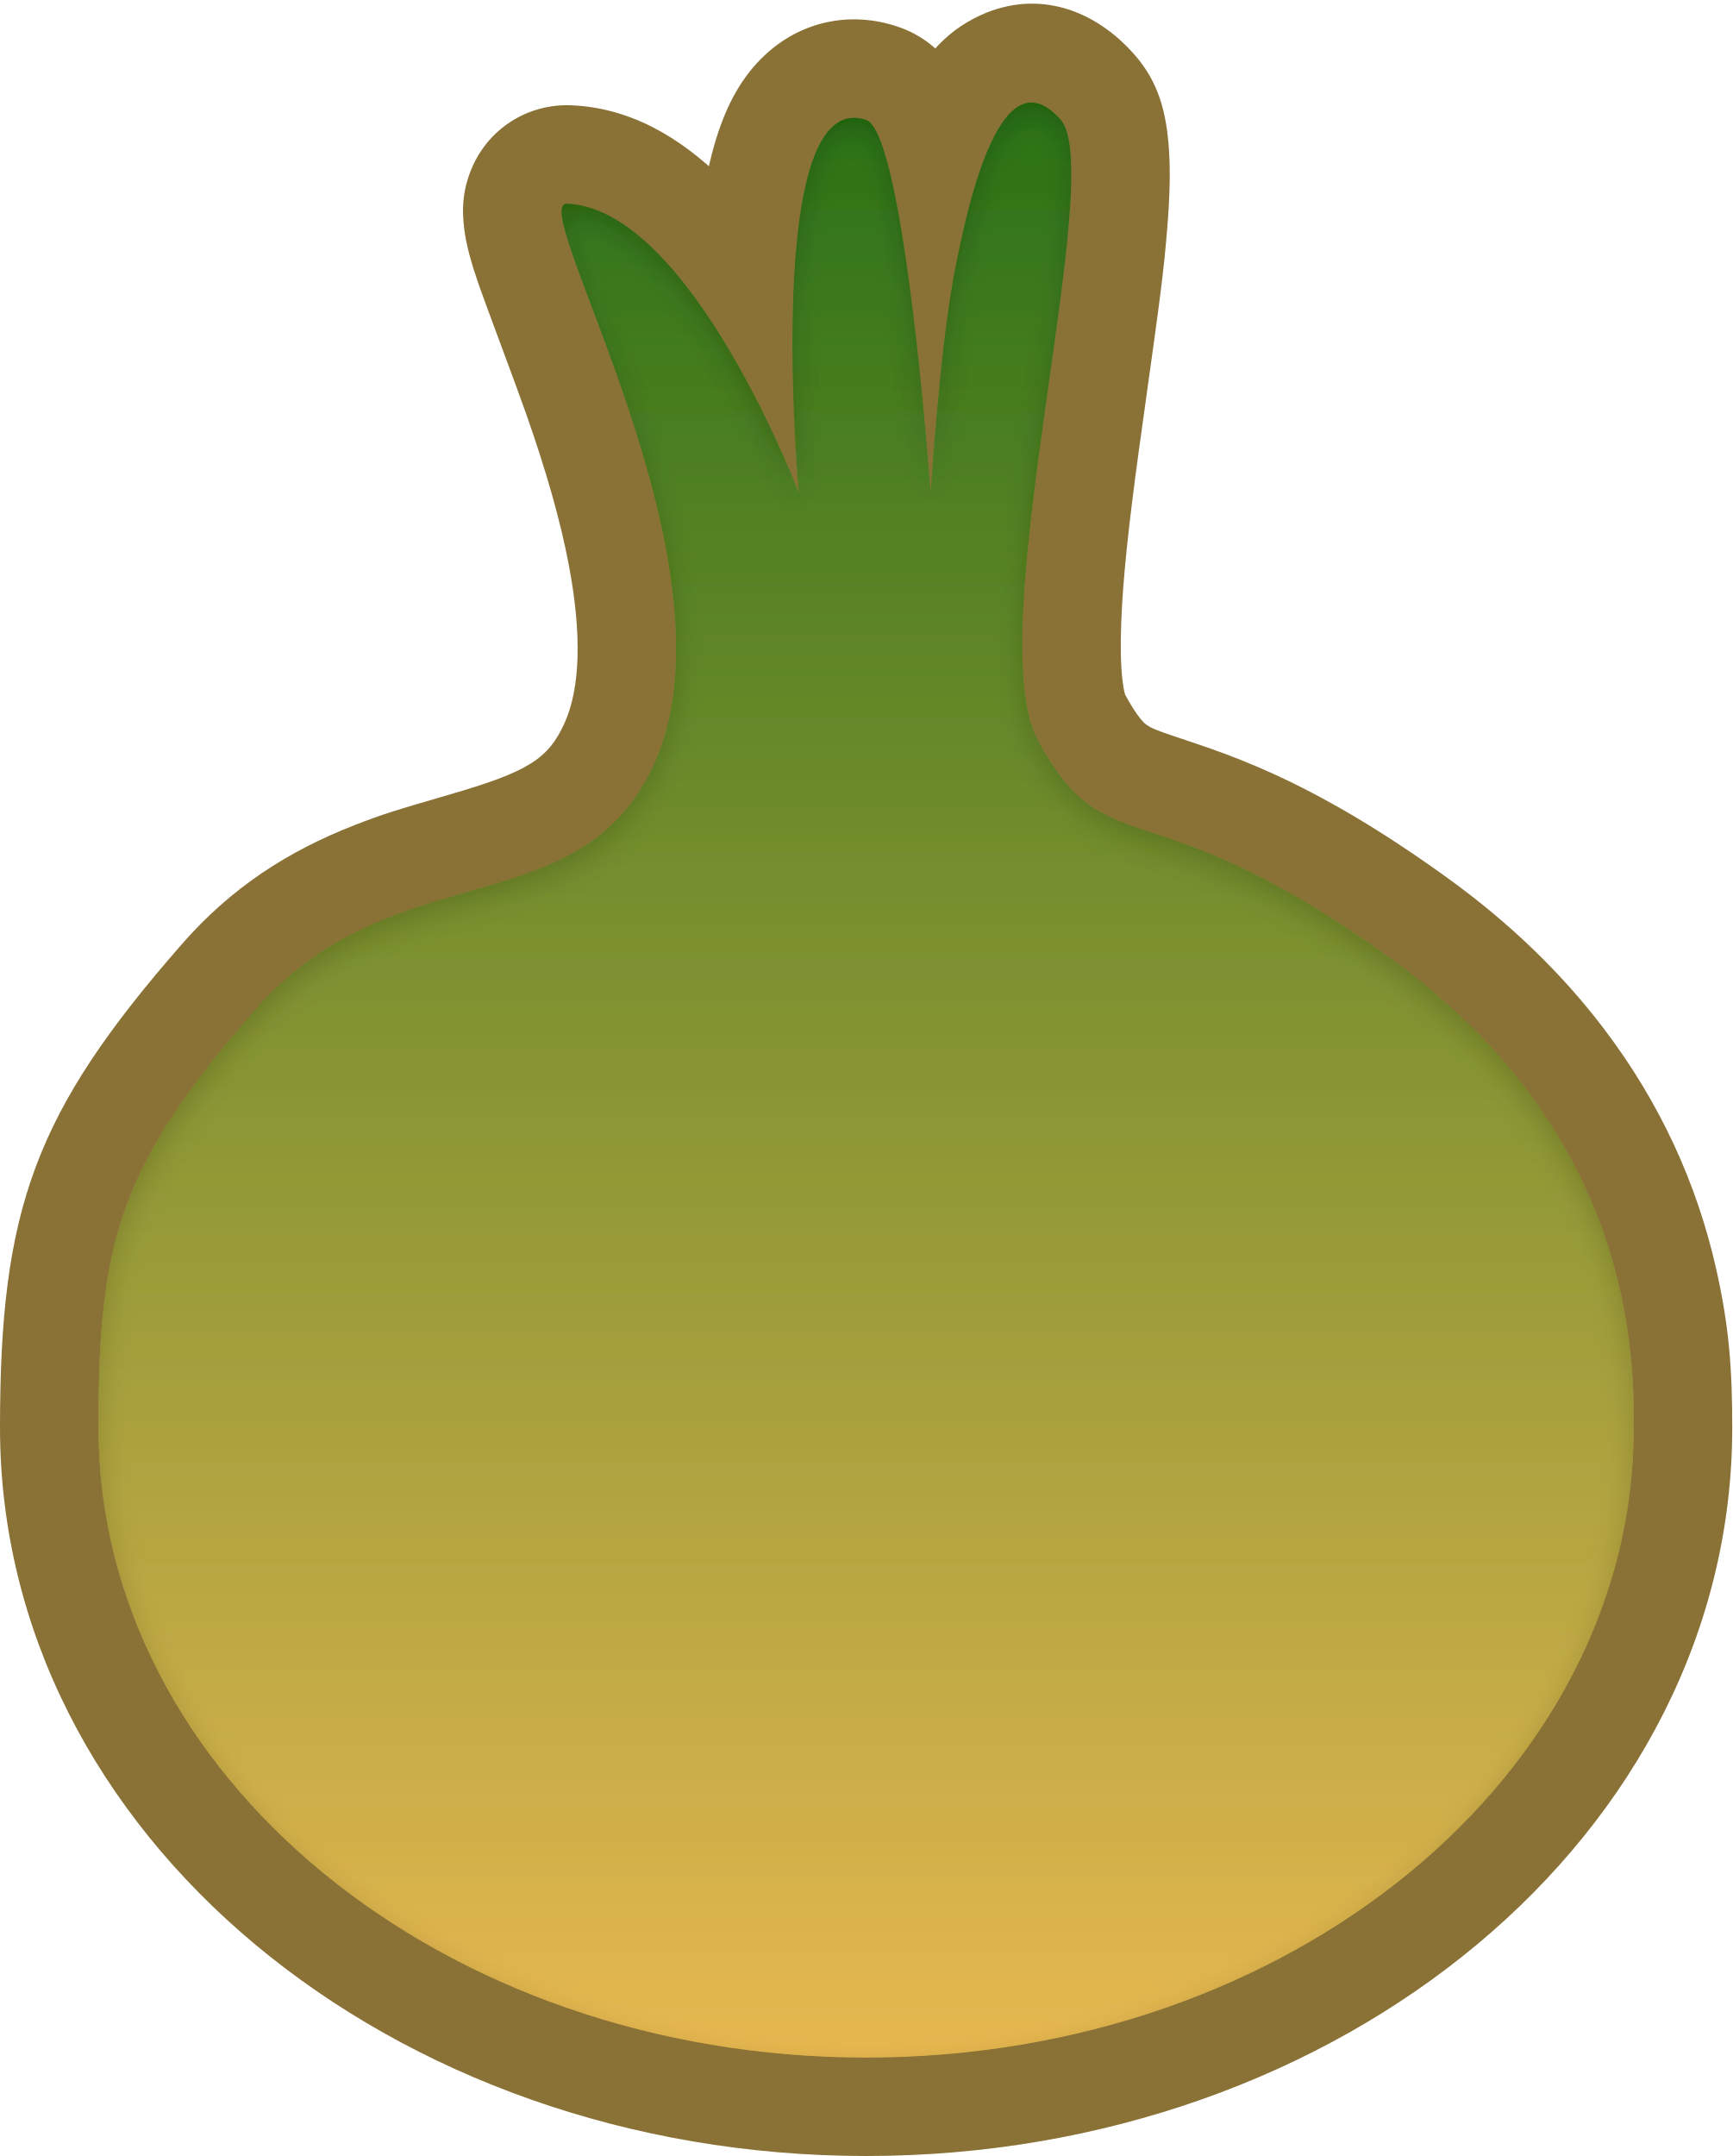
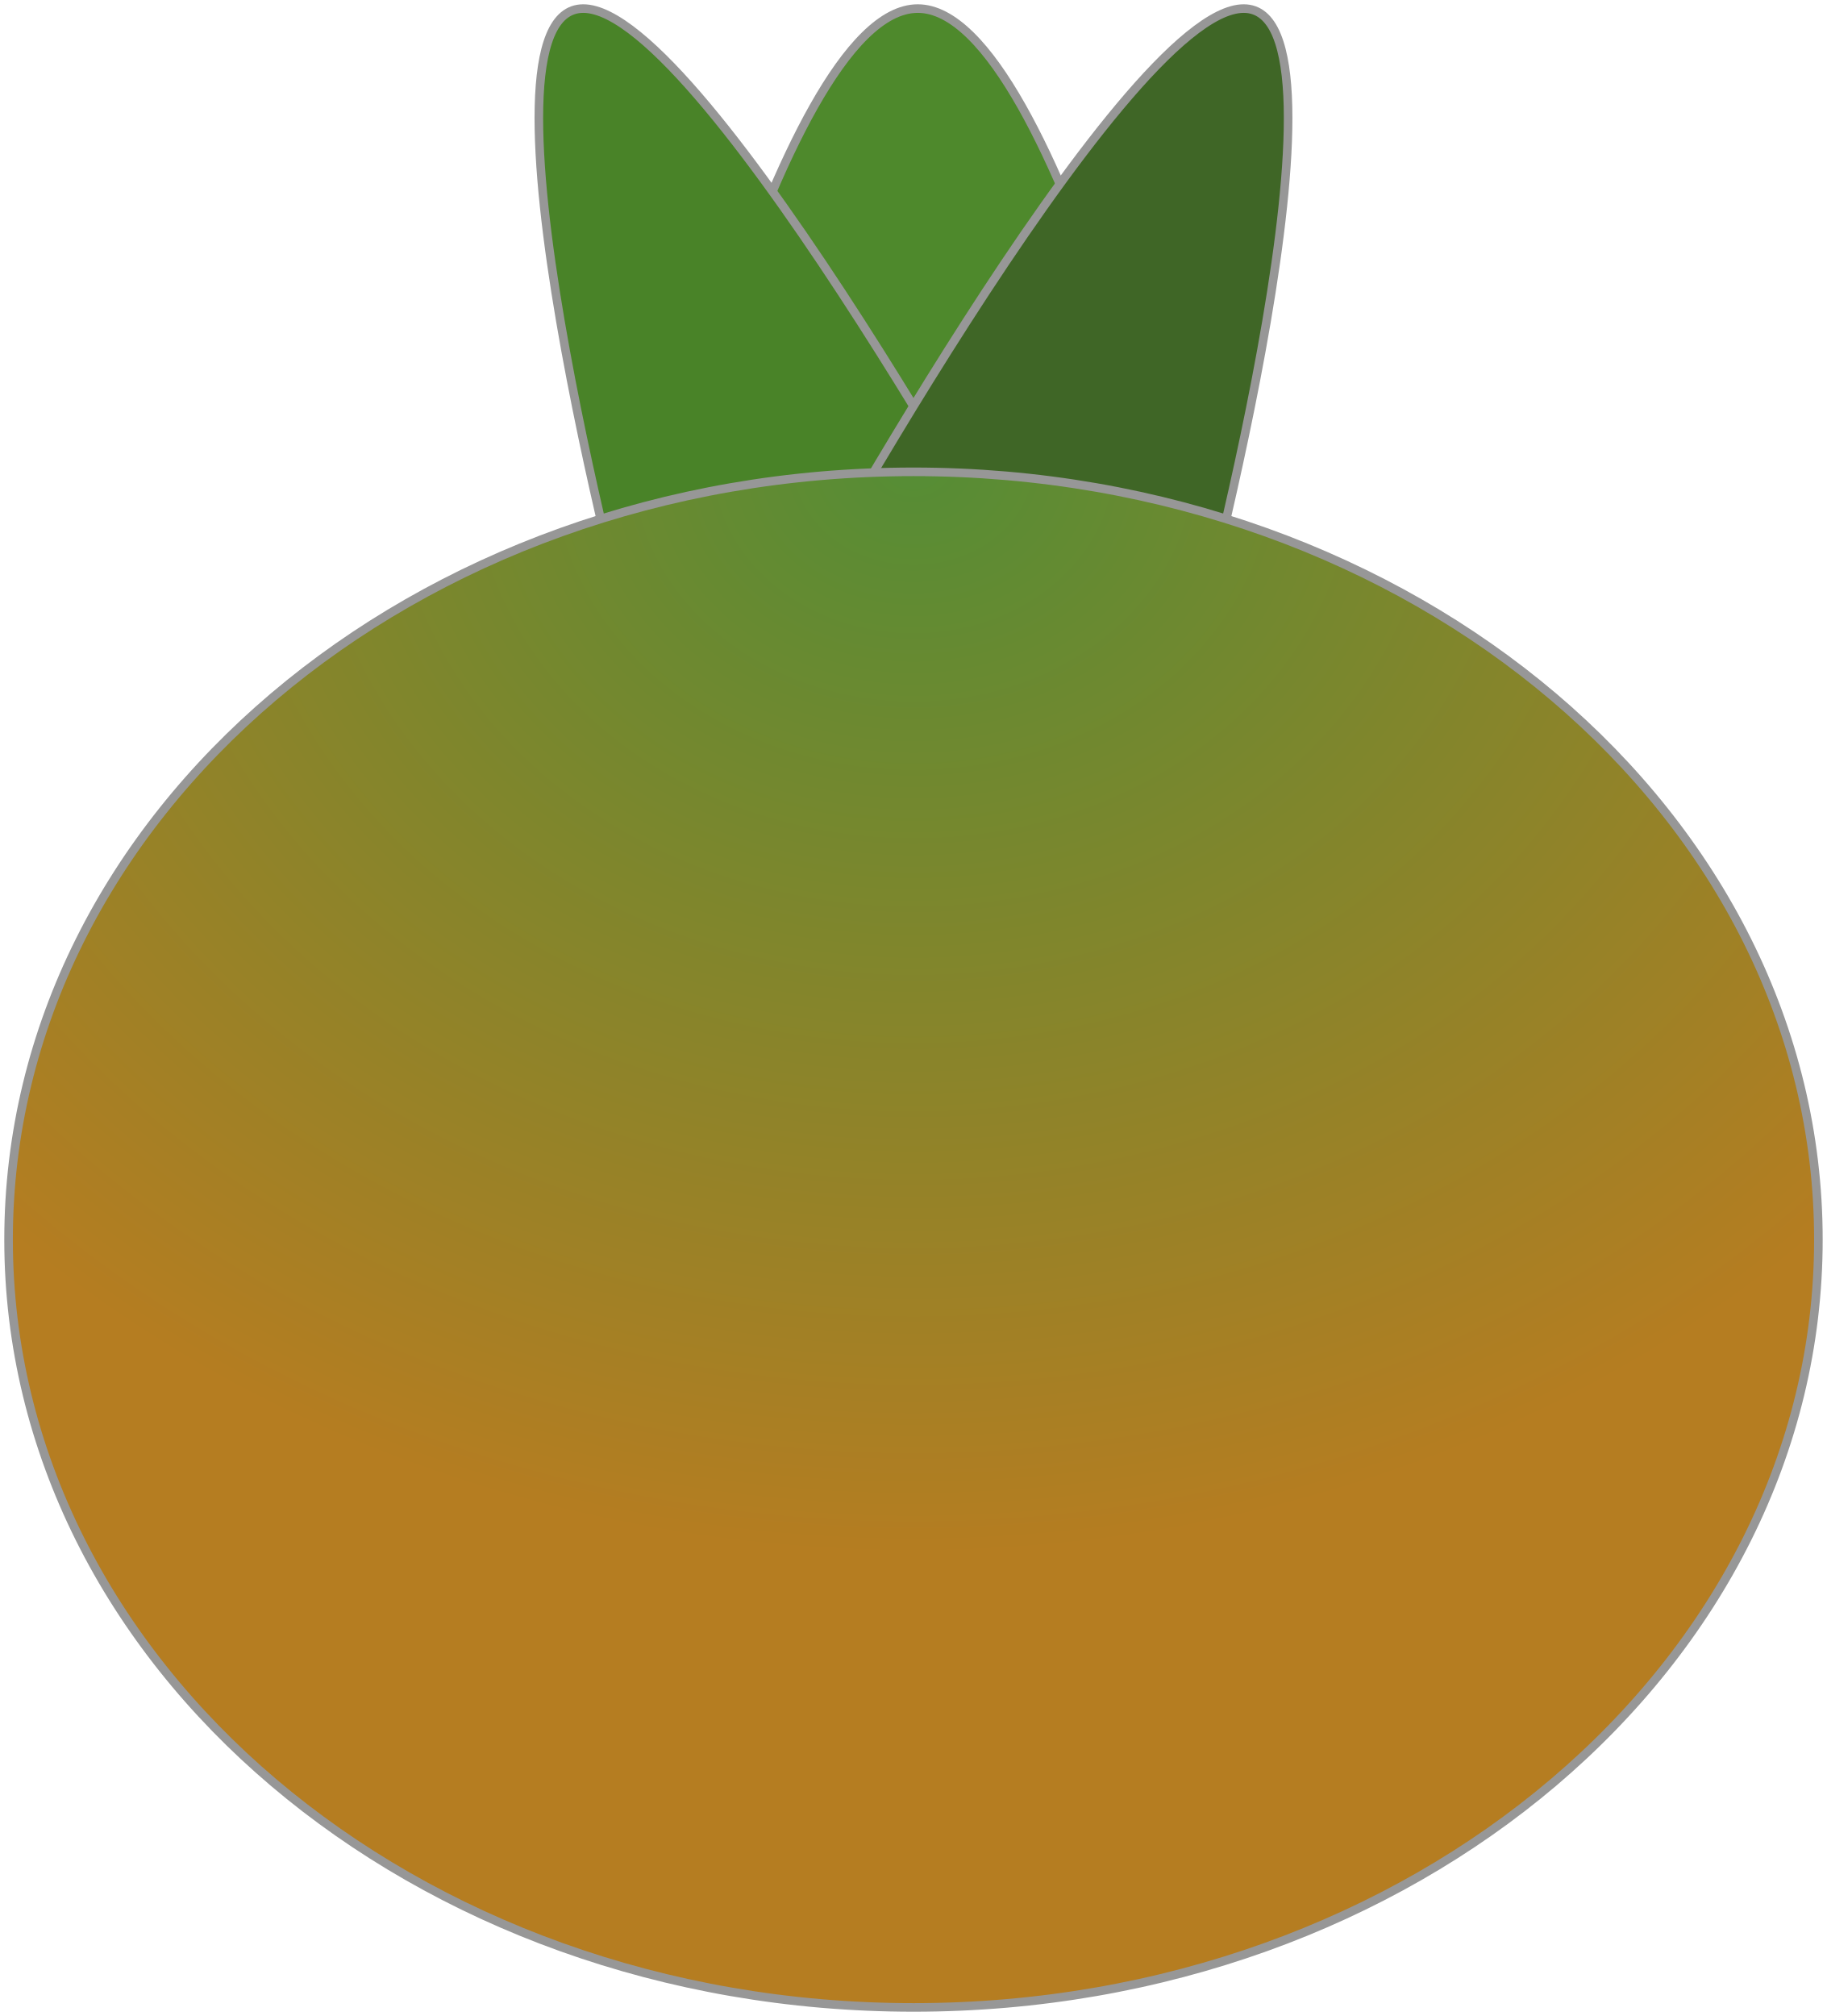
- <svg xmlns="http://www.w3.org/2000/svg" width="176px" height="219px" viewBox="0 0 176 219" version="1.1">
+ <svg xmlns="http://www.w3.org/2000/svg" width="213px" height="235px" viewBox="0 0 213 235" version="1.1">
  <defs>
-     <linearGradient x1="50%" y1="0%" x2="50%" y2="100%" id="linearGradient-1">
-       <stop stop-color="#2C7317" offset="0.983%" />
-       <stop stop-color="#E7B850" offset="100%" />
-     </linearGradient>
-     <filter x="-50%" y="-50%" width="200%" height="200%" filterUnits="objectBoundingBox" id="filter-2">
-       <feOffset dx="0" dy="1" in="SourceAlpha" result="shadowOffsetInner1" />
-       <feGaussianBlur stdDeviation="1.5" in="shadowOffsetInner1" result="shadowBlurInner1" />
-       <feComposite in="shadowBlurInner1" in2="SourceAlpha" operator="arithmetic" k2="-1" k3="1" result="shadowInnerInner1" />
-       <feColorMatrix values="0 0 0 0 0   0 0 0 0 0   0 0 0 0 0  0 0 0 0.35 0" in="shadowInnerInner1" type="matrix" result="shadowMatrixInner1" />
-       <feMerge>
-         <feMergeNode in="SourceGraphic" />
-         <feMergeNode in="shadowMatrixInner1" />
-       </feMerge>
-     </filter>
+     <radialGradient cx="50%" cy="0%" fx="50%" fy="0%" r="70.326%" id="radialGradient-1">
+       <stop stop-color="#558D35" offset="0%" />
+       <stop stop-color="#B57D21" offset="100%" />
+     </radialGradient>
  </defs>
-   <g id="Page-1" stroke="none" stroke-width="1" fill="none" fill-rule="fill">
-     <g id="bulbo-logo" transform="translate(-128, -76)">
-       <g id="logo" transform="translate(128, 76)">
-         <path d="M88,219 L88,219 C39.787,219 0,186.354 0,145 C0,122.792 3.506,113.015 18.48,95.901 C23.454,90.217 29.164,86.483 36.084,83.79 C38.84,82.718 40.15,82.313 45.596,80.732 C53.603,78.407 55.707,77.135 57.378,73.401 C58.957,69.875 59.125,64.44 57.8,57.429 C56.926,52.8 55.48,47.797 53.436,41.975 C52.476,39.239 49.209,30.558 48.682,29.029 C47.872,26.684 47.391,24.979 47.172,23.293 C46.918,21.335 46.985,19.508 47.806,17.394 C49.443,13.175 53.528,10.505 58.053,10.696 C63.858,10.941 68.937,13.757 73.541,18.298 C76.772,21.485 79.746,25.515 82.559,30.226 C84.689,33.791 86.612,37.556 88.315,41.314 C88.91,42.627 89.437,43.85 89.893,44.957 C90.176,45.644 90.379,46.156 90.497,46.466 L71.193,50.929 C71.103,49.939 70.975,48.249 70.848,46.045 C70.552,40.916 70.425,35.674 70.567,30.711 C70.758,24.009 71.41,18.444 72.776,14.054 C73.837,10.643 75.339,7.814 77.729,5.582 C81.368,2.184 86.345,1.085 91.167,2.694 C93.771,3.564 95.541,5.13 96.894,7.058 C97.614,8.084 98.169,9.169 98.656,10.371 C99.32,12.013 99.876,13.947 100.395,16.255 C101.203,19.849 101.934,24.433 102.612,29.841 C103.148,34.114 103.622,38.665 104.031,43.213 C104.174,44.802 104.298,46.278 104.404,47.605 C104.441,48.072 104.473,48.488 104.5,48.848 C104.517,49.068 104.529,49.223 104.535,49.309 L84.579,49.419 C84.593,49.183 84.621,48.759 84.66,48.175 C84.726,47.212 84.804,46.141 84.893,44.988 C85.149,41.688 85.449,38.384 85.794,35.276 C86.189,31.712 86.618,28.623 87.096,26.093 C88.326,19.586 89.659,14.476 91.617,10.291 C93.492,6.282 95.817,3.284 99.623,1.547 C105.453,-1.115 111.256,0.953 115.314,5.607 C117.689,8.33 118.501,11.344 118.766,15.146 C118.922,17.387 118.852,19.983 118.599,23.115 C118.242,27.525 117.911,30.05 116.263,41.774 C116.035,43.397 115.859,44.661 115.693,45.882 C114.659,53.472 114.095,58.747 113.924,63.108 C113.83,65.491 113.867,67.446 114.027,68.924 C114.095,69.551 114.181,70.05 114.271,70.403 C114.298,70.511 114.32,70.583 114.333,70.617 C114.32,70.581 114.289,70.511 114.234,70.408 C114.854,71.568 115.384,72.395 115.834,72.959 C116.432,73.709 116.732,73.893 118.636,74.56 C119.034,74.7 121.89,75.65 122.916,76.012 C125.075,76.772 127.08,77.565 129.223,78.536 C134.676,81.009 140.471,84.413 147.113,89.213 C153.42,93.771 158.646,98.845 162.855,104.359 C168.742,112.072 172.433,120.336 174.367,128.897 C175.681,134.71 176,139.065 176,145 C176,186.354 136.213,219 88,219 L88,219 Z" id="Shape" fill-opacity="0.85" fill="#765A14" />
-         <path d="M88,209 C131.078,209 166,180.346 166,145 C166,137.811 166,115.201 141.256,97.318 C116.512,79.436 112.477,88.325 105.416,75.125 C99.577,64.211 112.529,17.628 107.777,12.18 C101.812,5.34 98.42,20.026 96.922,27.951 C95.423,35.876 94.561,50.027 94.561,50.027 C94.561,50.027 91.929,13.491 88,12.18 C77.408,8.644 81.152,50.027 81.152,50.027 C81.152,50.027 70.172,21.217 57.631,20.688 C53.246,20.502 75.561,57.256 66.506,77.486 C59.046,94.153 39.99,86.503 26.006,102.486 C12.021,118.469 10,126.22 10,145 C10,180.346 44.922,209 88,209 Z" id="bulbo" fill="url(#linearGradient-1)" filter="url(#filter-2)" />
+   <g id="Page-1" stroke="none" stroke-width="1" fill="none" fill-rule="evenodd">
+     <g id="v2" transform="translate(-111, -126)" stroke="#979797">
+       <g id="logo" transform="translate(112, 127)">
+         <g id="heta" transform="translate(61, 0)">
+           <path d="M45,0 C61.5,-2.23498041e-15 78,73 78,73 L12,73 C12,73 28.5,2.23498041e-15 45,0 Z" id="Triangle-1" fill="#4E892C" />
+           <path d="M6,0 C20.219,-2.35407204e-15 60,73 60,73 L11.354,73 C11.354,73 -8.219,2.35407204e-15 6,0 Z" id="Triangle-2" fill="#498328" />
+           <path d="M83,0 C68.781,-2.35407204e-15 29,73 29,73 L77.646,73 C77.646,73 97.219,2.35407204e-15 83,0 Z" id="Triangle-2" fill="#3F6626" />
+         </g>
+         <ellipse id="Oval-2" fill="url(#radialGradient-1)" cx="105.5" cy="143.5" rx="105.5" ry="89.5" />
      </g>
    </g>
  </g>
</svg>
